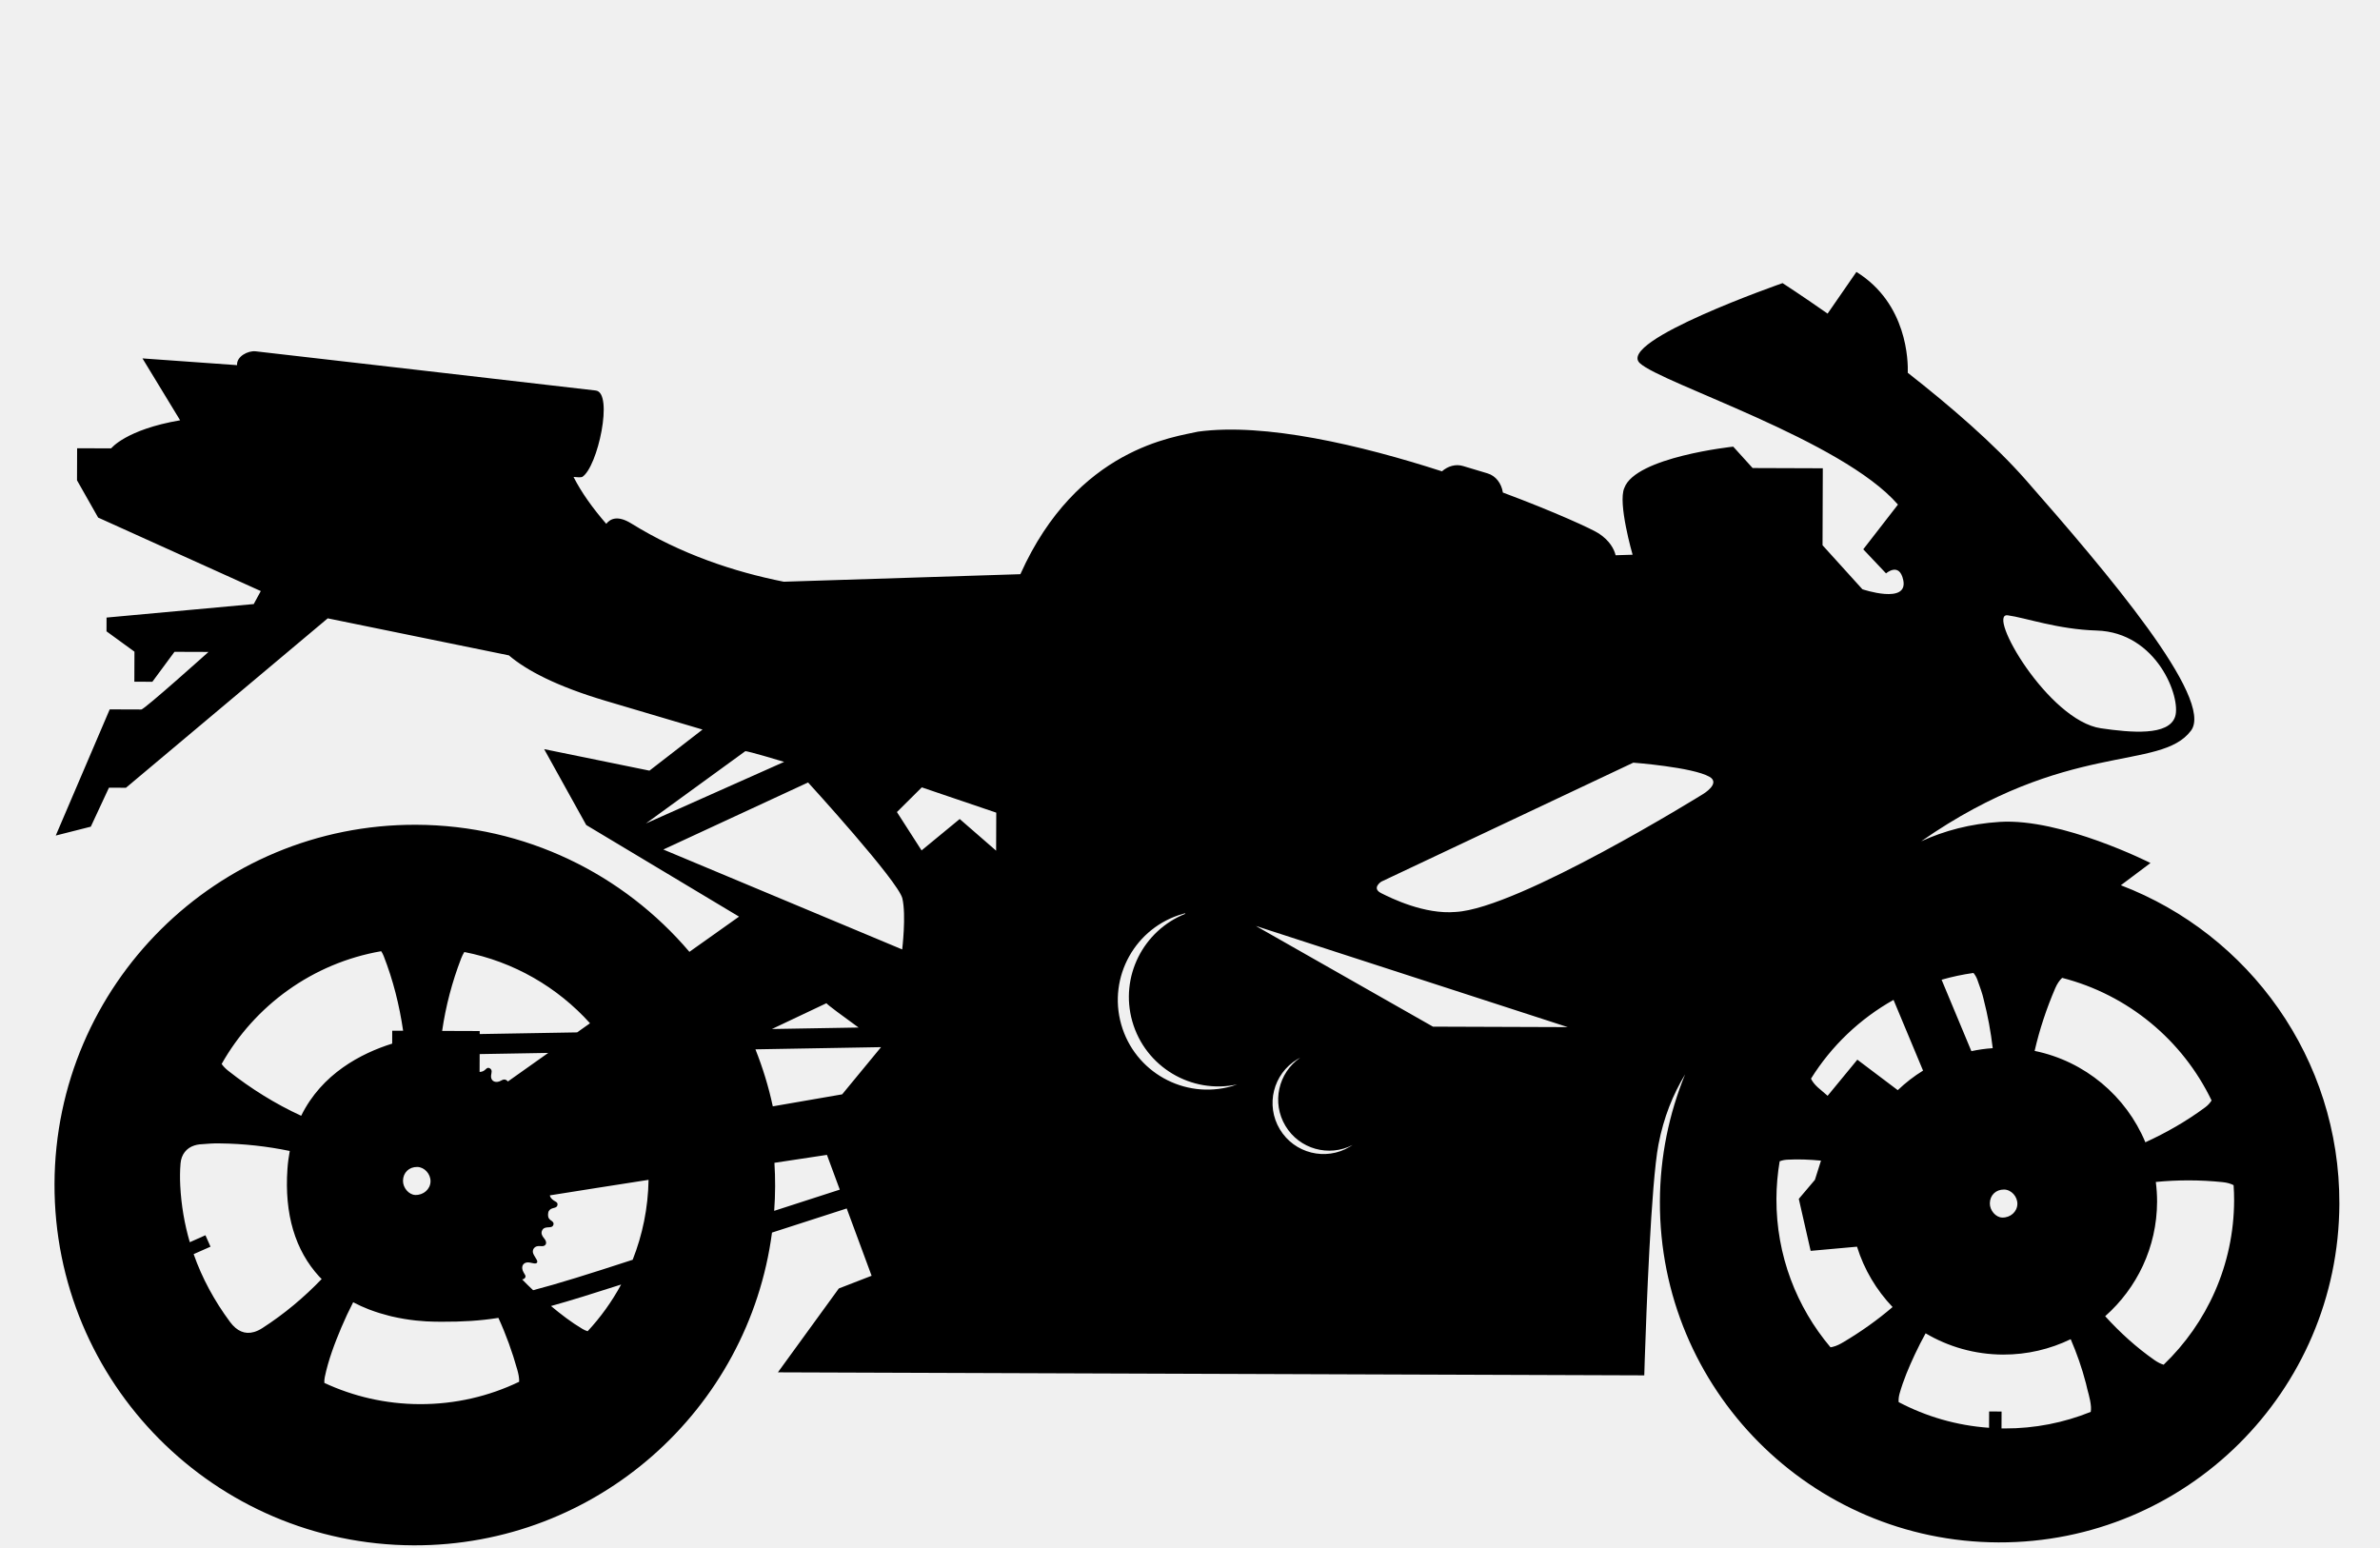
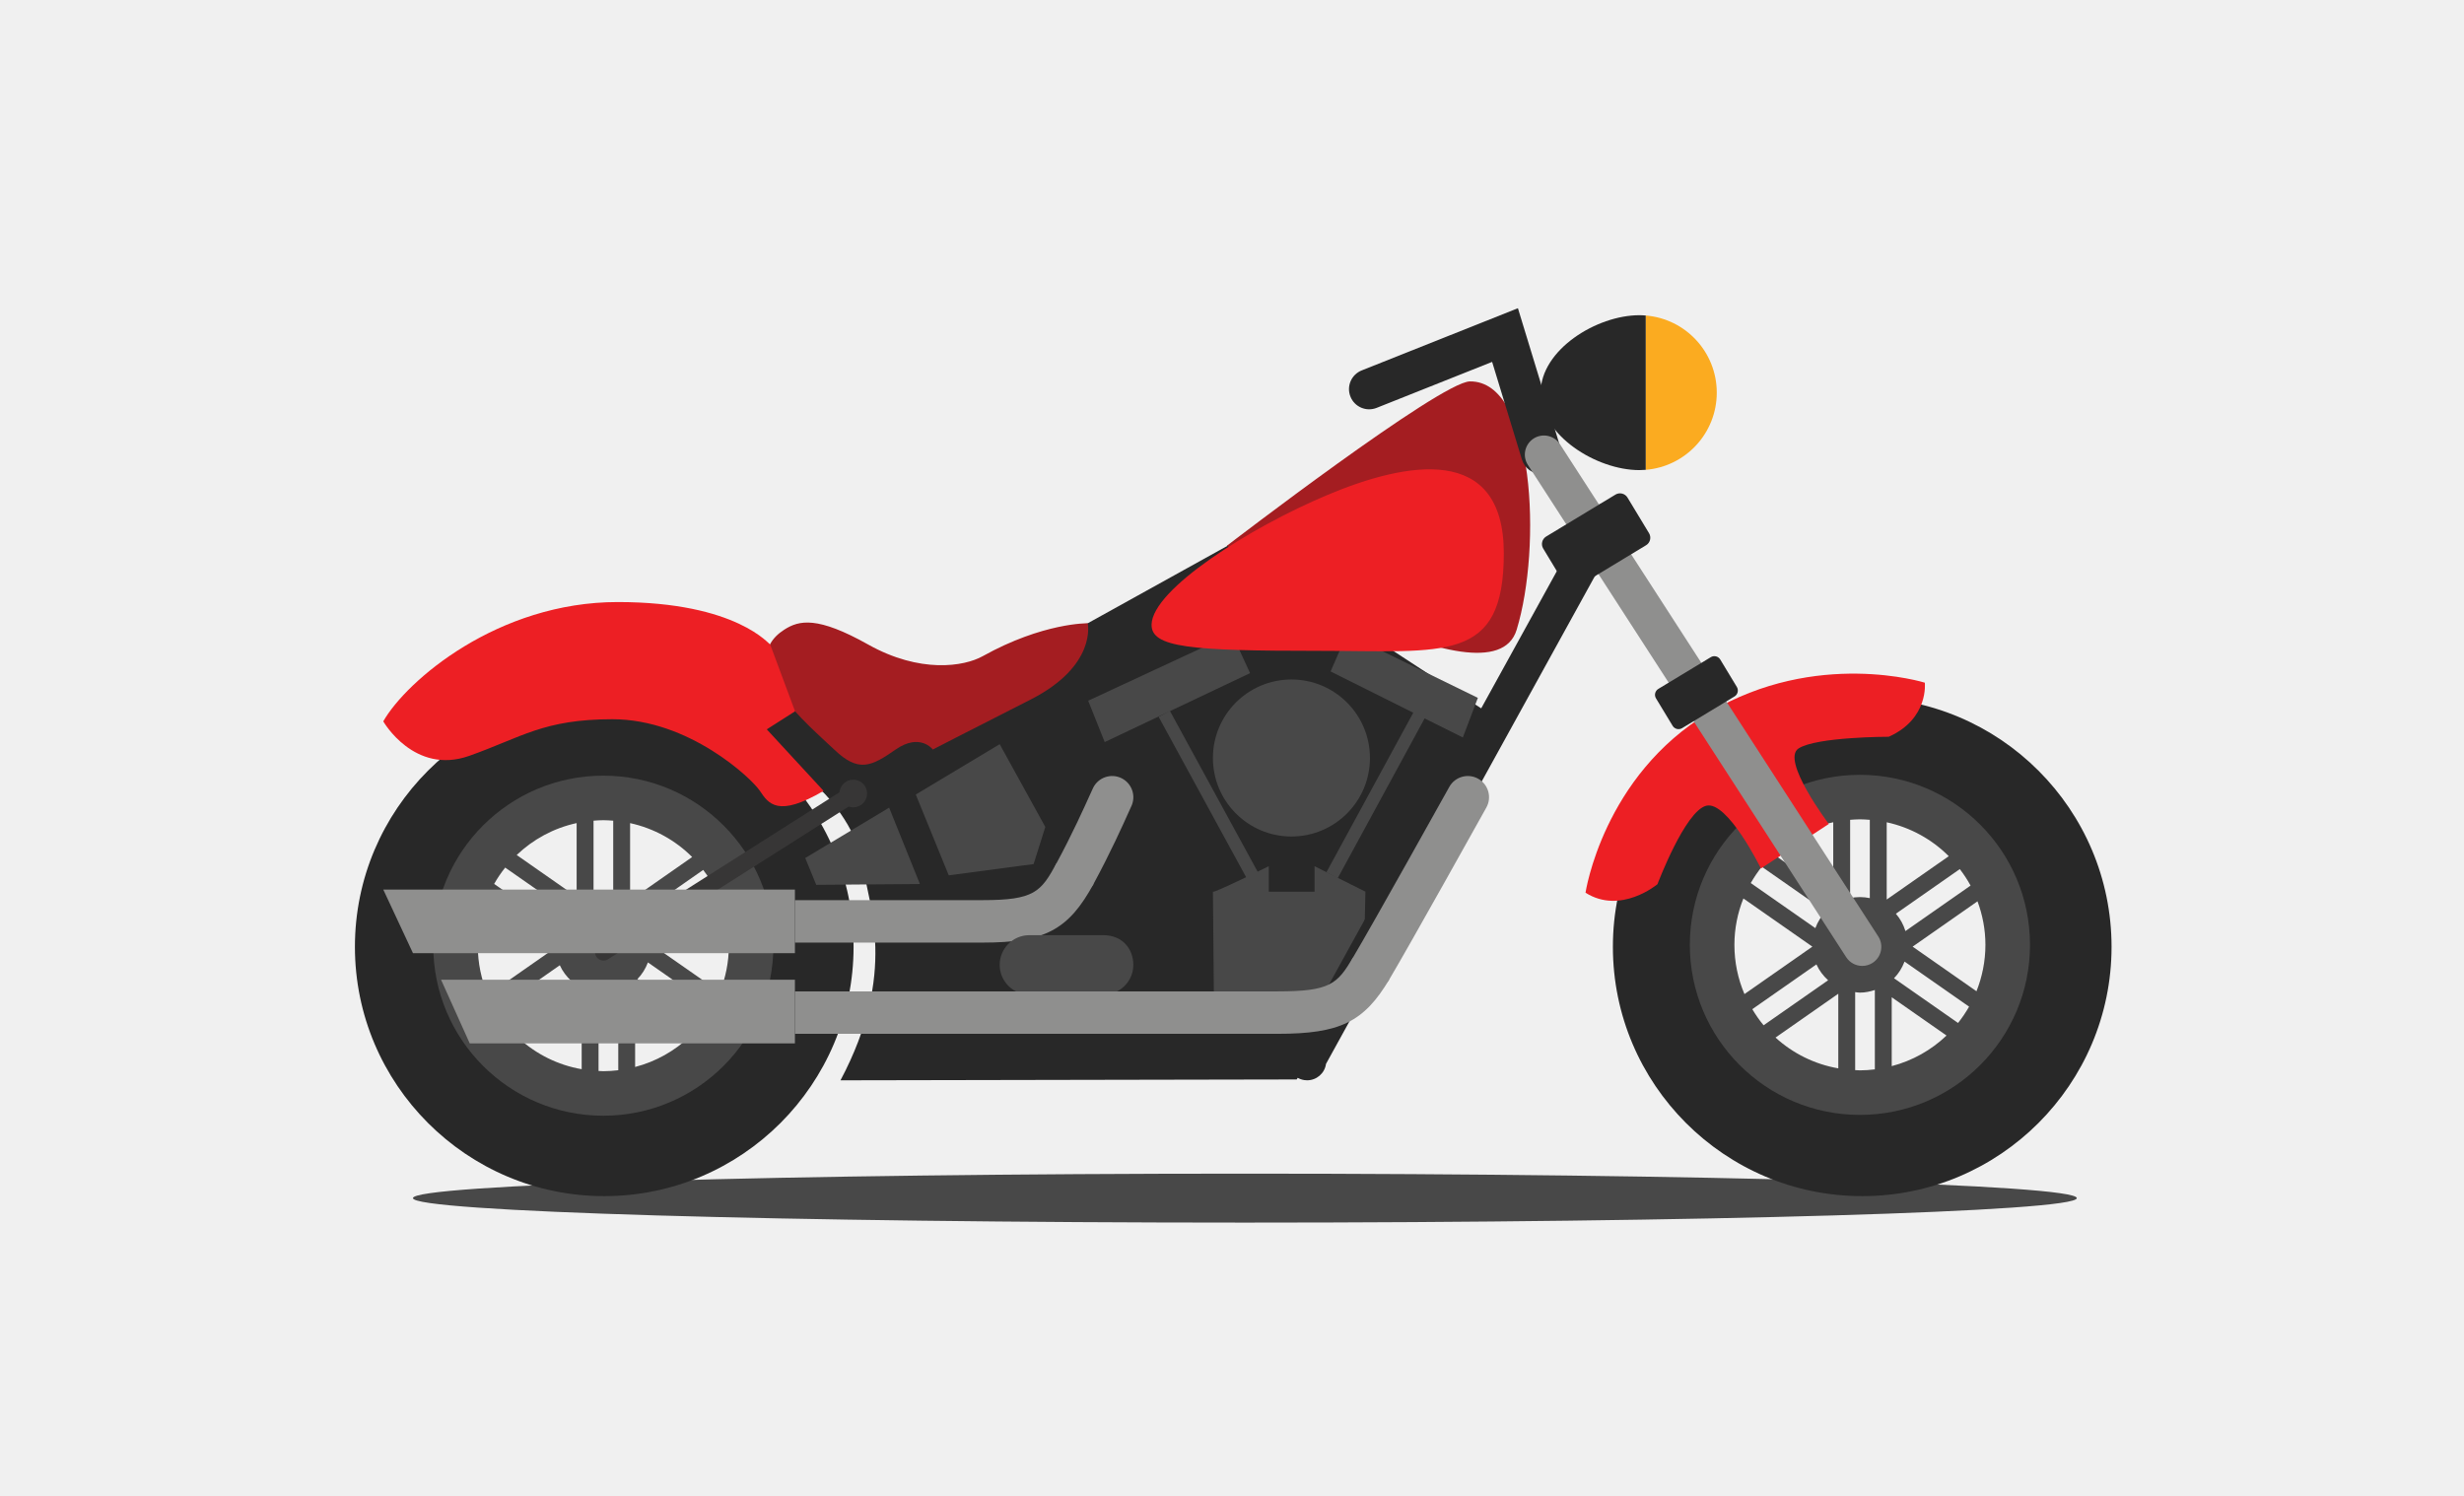
- <svg xmlns="http://www.w3.org/2000/svg" width="300px" height="195px" viewBox="0 0 300 195" version="1.1">
-   <g id="Page-1" stroke="none" stroke-width="1" fill="none" fill-rule="evenodd">
-     <g id="Bike-Bazaar-new-header" transform="translate(-1064, -1261)">
-       <g id="SuperBike" transform="translate(1031, 1229)">
-         <g id="Group-8">
-           <g id="high-end-bike-icon" transform="translate(33, 32)">
-             <rect id="Rectangle" fill="#FFFFFF" opacity="0.01" x="0" y="0" width="300" height="195" rx="4" />
-             <path d="M267.324,111.176 L271.049,108.361 C271.049,108.361 259.825,102.721 252.023,103.245 C248.327,103.492 245.054,104.377 242.131,105.727 C260.51,92.82 272.217,96.852 276.095,91.661 C279.071,87.671 265.415,71.727 255.155,60.12 C251.135,55.574 245.545,50.801 240.24,46.678 C240.281,45.264 240.172,37.95 233.721,33.986 L230.107,39.253 C226.695,36.883 224.419,35.43 224.419,35.43 C224.419,35.43 203.432,42.808 206.464,45.584 C209.251,48.14 231.986,55.183 239.058,63.293 L234.706,68.945 L237.588,71.971 C237.588,71.971 239.255,70.486 239.758,72.797 C240.44,75.923 234.615,73.982 234.615,73.982 L229.571,68.451 L229.571,58.75 L220.723,58.75 L218.27,56.062 C218.27,56.062 205.952,57.406 204.561,61.32 C203.72,63.211 205.634,69.73 205.634,69.73 L203.494,69.803 C203.303,69.033 202.758,67.992 201.4,67.089 C200.568,66.533 195.795,64.36 189.255,61.949 C189.076,60.802 188.364,59.852 187.317,59.541 L184.218,58.623 C183.294,58.35 182.318,58.638 181.565,59.302 C171.305,56.027 159.222,53.236 150.812,54.406 C147.968,55.083 135.57,56.476 128.472,72.453 L98.653,73.506 C92.343,72.274 85.641,70.059 79.41,66.234 C77.722,65.198 76.784,65.61 76.249,66.286 C74.534,64.322 73.099,62.337 72.105,60.39 C72.614,60.449 72.987,60.452 73.193,60.393 C75.16,59.164 77.137,49.736 74.866,49.489 C72.599,49.237 33.618,44.864 31.974,44.696 C31.004,44.596 29.554,45.361 29.645,46.449 L17.718,45.64 L22.49,53.424 C15.65,54.618 13.81,56.994 13.81,56.994 L9.519,56.994 L9.519,61.034 L12.198,65.722 L32.733,74.914 L31.851,76.555 L13.304,78.323 L13.304,80.058 L16.836,82.61 L16.836,86.395 L19.106,86.395 L21.882,82.61 L26.169,82.61 C26.169,82.61 18.109,89.894 17.729,89.894 C17.18,89.894 13.742,89.894 13.742,89.894 L6.996,105.821 L11.41,104.686 L13.68,99.766 L15.824,99.766 L41.184,78.323 L64.033,82.91 C66.265,84.795 70.044,86.783 76.301,88.615 C88.476,92.176 88.476,92.176 88.476,92.176 L81.803,97.378 L68.52,94.714 L73.858,104.259 L93.16,115.739 L86.92,120.2 C78.592,110.47 66.221,104.303 52.409,104.303 C27.325,104.303 6.993,124.635 6.993,149.722 C6.996,174.797 27.331,195.128 52.412,195.128 C75.513,195.128 94.586,177.876 97.454,155.55 C100.324,154.609 103.447,153.586 106.861,152.477 L110.028,160.949 L105.902,162.564 L98.259,173.162 L207.466,173.162 C207.466,173.162 207.466,173.082 207.472,172.944 L207.522,171.112 C207.693,165.322 208.24,148.913 209.154,144.055 C209.804,140.603 210.966,137.744 212.48,135.204 C210.478,140.156 209.36,145.564 209.36,151.239 C209.36,174.891 228.536,194.061 252.182,194.061 C275.837,194.061 295.007,174.888 295.007,151.239 C295.007,132.922 283.5,117.295 267.324,111.176 Z M252.944,77.202 C255.14,77.482 259.234,78.952 264.153,79.081 C271.77,79.275 274.843,87.497 274.096,89.882 C273.317,92.37 268.5,91.932 264.742,91.4 C258.11,90.465 250.206,76.858 252.944,77.202 Z M58.149,121.136 C58.266,120.83 58.399,120.562 58.546,120.321 C64.789,121.515 70.317,124.72 74.422,129.246 L72.802,130.402 L60.522,130.654 L60.522,130.275 L55.787,130.275 C56.226,127.161 57.014,124.117 58.149,121.136 Z M61.816,134.971 C61.475,134.766 61.304,135.139 61.075,135.271 C60.887,135.386 60.701,135.427 60.525,135.427 L60.525,133.18 L69.17,133.001 L64.092,136.624 C64.071,136.595 64.054,136.571 64.027,136.545 C63.851,136.371 63.642,136.327 63.416,136.424 C63.274,136.483 63.148,136.574 63.001,136.624 C62.372,136.824 61.901,136.48 61.975,135.854 C62.01,135.539 62.175,135.189 61.816,134.971 Z M52.706,147.434 C53.605,147.44 54.402,148.301 54.388,149.248 C54.376,150.225 53.514,150.995 52.47,150.966 C51.668,150.942 50.909,150.075 50.918,149.175 C50.927,148.157 51.676,147.422 52.706,147.434 Z M33.247,167.818 C32.892,168.048 32.545,168.21 32.209,168.307 C31.065,168.645 30.048,168.215 29.18,167.054 C27.181,164.378 25.634,161.54 24.561,158.52 L26.684,157.573 L26.04,156.135 L24.072,157.02 C23.396,154.747 22.979,152.374 22.843,149.904 C22.793,148.957 22.793,148.025 22.87,147.096 C22.958,145.964 23.614,145.137 24.608,144.823 C24.811,144.761 25.022,144.708 25.249,144.684 C26.207,144.605 27.166,144.523 27.801,144.552 C30.88,144.576 33.8,144.902 36.632,145.475 C36.503,146.199 36.397,146.952 36.347,147.749 C35.973,153.43 37.344,157.994 40.414,161.308 C40.511,161.405 40.614,161.496 40.711,161.602 C38.485,163.931 36.017,166.022 33.247,167.818 Z M38.055,141.035 C34.782,139.541 31.715,137.647 28.833,135.389 C28.492,135.118 28.219,134.836 28.007,134.539 C32.142,127.152 39.44,121.783 48.068,120.256 C48.186,120.436 48.292,120.63 48.38,120.85 C49.586,123.894 50.385,127.043 50.868,130.272 L49.494,130.272 L49.494,131.898 C45.583,133.139 40.64,135.724 38.055,141.035 Z M53.12,177.329 C48.824,177.329 44.754,176.382 41.093,174.694 C41.084,174.458 41.093,174.217 41.146,173.964 C41.587,171.8 42.363,169.736 43.21,167.704 C43.663,166.619 44.16,165.557 44.689,164.516 C45.336,164.854 45.983,165.142 46.636,165.395 C46.698,165.419 46.763,165.442 46.824,165.463 C47.624,165.763 48.418,166.004 49.183,166.192 C49.297,166.228 49.412,166.251 49.527,166.278 C51.762,166.795 53.75,166.916 54.958,166.927 C55.264,166.933 55.561,166.933 55.855,166.933 C58.469,166.933 60.648,166.801 63.004,166.422 C63.977,168.524 64.768,170.7 65.406,172.941 C65.547,173.441 65.662,173.941 65.65,174.464 C61.863,176.302 57.611,177.329 53.12,177.329 Z M74.258,168.065 C74.04,167.998 73.825,167.91 73.614,167.783 C72.196,166.951 70.894,165.951 69.629,164.904 C72.049,164.222 74.896,163.325 78.46,162.164 C77.307,164.31 75.896,166.295 74.258,168.065 Z M79.904,159.038 C74.355,160.87 70.476,162.099 67.368,162.919 C66.894,162.472 66.427,162.022 65.974,161.558 C66.1,161.552 66.218,161.511 66.321,161.39 C66.533,161.131 66.277,160.92 66.171,160.696 C66.136,160.623 66.092,160.546 66.059,160.467 C65.806,159.823 66.2,159.323 66.888,159.426 C67.091,159.455 67.288,159.517 67.491,159.541 C67.847,159.582 67.974,159.402 67.809,159.082 C67.679,158.823 67.491,158.594 67.377,158.329 C67.182,157.876 67.462,157.414 67.953,157.359 C68.106,157.341 68.259,157.353 68.412,157.364 C68.894,157.388 69.12,157.05 68.9,156.618 C68.838,156.497 68.741,156.394 68.659,156.285 C68.453,156.015 68.318,155.729 68.473,155.388 C68.623,155.062 68.917,154.997 69.241,154.985 C69.497,154.974 69.791,154.968 69.891,154.68 C70,154.371 69.735,154.215 69.532,154.071 C69.194,153.83 69.188,153.497 69.238,153.153 C69.288,152.833 69.52,152.654 69.817,152.574 C70.064,152.506 70.344,152.477 70.4,152.165 C70.461,151.827 70.158,151.751 69.956,151.618 C69.635,151.407 69.464,151.183 69.435,150.957 C73.431,150.301 77.71,149.619 81.871,148.957 C81.824,152.518 81.127,155.906 79.904,159.038 Z M93.872,94.887 C94.125,94.823 98.777,96.214 98.777,96.214 L81.38,104.036 L93.872,94.887 Z M97.721,152.809 C97.789,151.78 97.827,150.748 97.827,149.713 C97.827,148.713 97.792,147.731 97.73,146.755 C101.762,146.122 104.344,145.731 104.344,145.731 L105.979,150.107 C103.011,151.071 100.268,151.971 97.721,152.809 Z M106.237,138.094 L97.498,139.638 C96.96,137.156 96.21,134.763 95.286,132.46 L111.119,132.128 L106.237,138.094 Z M97.357,129.89 L104.217,126.614 C104.252,126.752 106.361,128.29 108.275,129.666 L97.357,129.89 Z M113.739,119.803 L83.588,107.314 L101.803,98.798 C101.803,98.798 113.236,111.226 113.739,113.372 C114.248,115.516 113.739,119.803 113.739,119.803 Z M125.537,107.314 L120.932,103.339 L116.139,107.314 L113.016,102.489 L116.139,99.366 L125.537,102.521 L125.537,107.314 L125.537,107.314 Z M155.34,136.9 C149.347,138.618 143.096,135.148 141.378,129.152 C139.661,123.156 143.131,116.904 149.124,115.19 C149.209,115.166 149.291,115.148 149.377,115.125 C149.386,115.148 149.397,115.169 149.406,115.19 C144.11,117.322 141.166,123.144 142.772,128.755 C144.422,134.51 150.259,137.938 156.031,136.668 C155.805,136.756 155.576,136.833 155.34,136.9 Z M170.25,144.476 C167.215,146.319 163.257,145.343 161.419,142.305 C159.581,139.268 160.551,135.315 163.592,133.478 C163.712,133.404 163.83,133.339 163.954,133.278 C161.189,135.195 160.36,138.959 162.127,141.876 C163.895,144.799 167.609,145.811 170.597,144.255 C170.482,144.334 170.37,144.408 170.25,144.476 Z M180.677,129.302 L158.305,116.686 L197.668,129.302 L180.677,129.302 Z M214.589,99.886 C214.589,99.886 191.416,114.387 183.494,114.834 C179.568,115.193 175.355,113.128 174.096,112.499 C172.831,111.873 174.096,111.049 174.096,111.049 L205.814,95.94 C205.814,95.94 213.26,96.475 215.409,97.678 C216.906,98.516 214.589,99.886 214.589,99.886 Z M259.096,124.188 C259.331,123.635 259.622,123.2 259.963,122.876 C268.294,124.979 275.181,130.693 278.854,138.262 C278.66,138.577 278.398,138.877 278.048,139.135 C275.696,140.888 273.175,142.341 270.526,143.564 C268.079,137.741 262.865,133.369 256.528,132.095 C257.134,129.402 257.999,126.77 259.096,124.188 Z M252.738,149.583 C253.641,149.589 254.432,150.451 254.42,151.398 C254.405,152.374 253.547,153.145 252.506,153.115 C251.7,153.092 250.941,152.218 250.95,151.324 C250.956,150.301 251.709,149.572 252.738,149.583 Z M248.783,122.297 C248.986,122.535 249.156,122.824 249.277,123.15 C249.609,124.047 249.93,124.947 250.065,125.561 C250.615,127.658 250.997,129.719 251.244,131.769 C250.327,131.831 249.433,131.963 248.556,132.154 L244.769,123.165 C246.071,122.785 247.409,122.494 248.783,122.297 Z M232.603,168.857 C232.153,169.127 231.695,169.374 231.18,169.495 C231.095,169.518 231.009,169.53 230.927,169.542 C226.64,164.504 224.046,157.979 224.046,150.848 C224.046,149.239 224.184,147.66 224.437,146.122 C224.716,146.008 225.025,145.94 225.366,145.916 C226.798,145.831 228.227,145.887 229.648,146.019 L228.889,148.443 L226.866,150.848 L228.383,157.397 L234.226,156.85 C235.129,159.729 236.694,162.317 238.734,164.443 C236.826,166.089 234.773,167.554 232.603,168.857 Z M234.185,133.278 L230.454,137.844 C230.033,137.5 229.618,137.145 229.204,136.777 C228.816,136.427 228.53,136.065 228.351,135.692 C230.906,131.557 234.482,128.123 238.72,125.726 L242.472,134.627 C241.325,135.339 240.261,136.171 239.293,137.103 L234.185,133.278 Z M263.759,177.57 C260.401,178.937 256.737,179.696 252.891,179.696 C252.767,179.696 252.644,179.69 252.52,179.69 L252.52,177.564 L250.95,177.564 L250.95,179.619 C246.854,179.349 242.993,178.223 239.54,176.42 C239.517,176.082 239.552,175.738 239.646,175.379 C240.12,173.667 240.811,172.03 241.555,170.421 C241.978,169.506 242.434,168.612 242.91,167.739 C245.78,169.421 249.118,170.386 252.685,170.386 C255.74,170.386 258.628,169.674 261.201,168.415 C261.977,170.195 262.633,172.044 263.145,173.991 C263.327,174.888 263.704,175.87 263.786,176.926 C263.806,177.152 263.789,177.364 263.759,177.57 Z M272.928,171.591 C272.567,171.488 272.19,171.297 271.796,171.03 C269.482,169.427 267.415,167.56 265.536,165.504 C269.517,161.961 272.029,156.803 272.029,151.054 C272.029,150.21 271.967,149.378 271.861,148.56 C274.649,148.278 277.457,148.272 280.292,148.554 C280.839,148.607 281.289,148.737 281.665,148.928 C281.712,149.566 281.739,150.204 281.739,150.845 C281.742,158.997 278.357,166.348 272.928,171.591 Z" id="Shape" fill="#000000" fill-rule="nonzero" transform="translate(151, 114.5573) rotate(0.2) translate(-151, -114.5573) " />
+ <svg xmlns="http://www.w3.org/2000/svg" version="1.1" x="0px" y="0px" width="280px" height="170px" viewBox="0 0 280 170" enable-background="new 0 0 280 170" xml:space="preserve">
+   <g id="Layer_1">
+     <g>
+       <ellipse opacity="0.7" cx="141.463" cy="136.163" rx="94.539" ry="2.782" />
+       <g>
+         <g>
+           <g>
+             <path fill="#282828" d="M89.921,77.418l-6.14,5.278l9.791,7.362c0,0,3.824,3.798,4.479,8.297       c0.652,4.497,3.974,12.143-2.541,24.42l51.842-0.098l21.517-35.974l2.102-4.466l-31.181-20.375l-16.183,8.97l-15.914,5.723       L89.921,77.418z" />
          </g>
+           <g>
+             <g>
+               <path fill="#282828" d="M211.615,135.936c-15.621,0-28.332-12.71-28.332-28.332c0-15.621,12.711-28.331,28.332-28.331        c15.624,0,28.334,12.71,28.334,28.331C239.949,123.226,227.239,135.936,211.615,135.936z M211.615,91.086        c-9.107,0-16.515,7.411-16.515,16.518c0,9.108,7.407,16.516,16.515,16.516c9.109,0,16.517-7.407,16.517-16.516        C228.132,98.497,220.725,91.086,211.615,91.086z" />
+             </g>
+           </g>
+           <g>
+             <g>
+               <path fill="#282828" d="M68.666,135.936c-15.625,0-28.334-12.71-28.334-28.332c0-15.621,12.709-28.331,28.334-28.331        c15.621,0,28.331,12.71,28.331,28.331C96.997,123.226,84.287,135.936,68.666,135.936z M68.666,91.086        c-9.109,0-16.52,7.411-16.52,16.518c0,9.108,7.41,16.516,16.52,16.516c9.107,0,16.515-7.407,16.515-16.516        C85.181,98.497,77.773,91.086,68.666,91.086z" />
+             </g>
+           </g>
+           <path fill="#484848" d="M68.559,88.151c-10.673,0-19.324,8.65-19.324,19.322c0,10.674,8.651,19.325,19.324,19.325      c10.671,0,19.326-8.651,19.326-19.325C87.885,96.802,79.229,88.151,68.559,88.151z M82.823,107.474      c0,1.864-0.368,3.644-1.02,5.272l-7.26-5.064l7.376-5.151C82.492,104.072,82.823,105.733,82.823,107.474z M66.1,121.511      c-2.722-0.472-5.17-1.716-7.129-3.5l7.129-4.979V121.511z M57.618,116.619c-0.48-0.574-0.903-1.189-1.289-1.832l7.286-5.09      c0.314,0.694,0.772,1.3,1.33,1.802L57.618,116.619z M54.296,107.474c0-1.863,0.368-3.637,1.02-5.269l7.834,5.472v0.006      l-7.713,5.387C54.702,111.353,54.296,109.461,54.296,107.474z M68.559,93.213c0.38,0,0.752,0.028,1.125,0.056v8.899      c-0.363-0.077-0.738-0.12-1.125-0.12c-0.381,0-0.754,0.041-1.112,0.115v-8.895C67.812,93.241,68.184,93.213,68.559,93.213z       M73.731,105.91c-0.225-0.738-0.593-1.404-1.086-1.971l7.264-5.074c0.451,0.595,0.868,1.215,1.223,1.874L73.731,105.91z       M65.527,101.926l-6.811-4.757c1.859-1.777,4.202-3.062,6.811-3.627V101.926z M64.688,103.681      c-0.523,0.531-0.928,1.179-1.196,1.894l-7.339-5.122c0.372-0.653,0.789-1.272,1.255-1.855L64.688,103.681z M78.402,117.782      c-1.722,1.646-3.852,2.855-6.229,3.477v-7.825L78.402,117.782z M72.432,111.272c0.524-0.534,0.927-1.185,1.196-1.897      l7.335,5.125c-0.369,0.652-0.789,1.272-1.251,1.856L72.432,111.272z M78.654,97.399l-7.052,4.927v-8.781      C74.324,94.14,76.755,95.498,78.654,97.399z M68.016,121.713v-8.864c0.183,0.02,0.358,0.056,0.543,0.056      c0.597,0,1.162-0.12,1.7-0.296v9.02c-0.563,0.066-1.124,0.109-1.7,0.109C68.378,121.737,68.201,121.718,68.016,121.713z" />
+           <path fill="#484848" d="M211.356,88.056c-10.674,0-19.329,8.649-19.329,19.324c0,10.671,8.655,19.325,19.329,19.325      c10.671,0,19.325-8.654,19.325-19.325C230.682,96.705,222.027,88.056,211.356,88.056z M225.616,107.38      c0,1.861-0.368,3.639-1.016,5.272l-7.256-5.069l7.372-5.151C225.289,103.976,225.616,105.637,225.616,107.38z M208.896,121.415      c-2.722-0.473-5.176-1.715-7.133-3.499l7.133-4.981V121.415z M200.41,116.52c-0.475-0.569-0.903-1.188-1.286-1.83l7.288-5.09      c0.313,0.692,0.771,1.301,1.329,1.804L200.41,116.52z M197.092,107.38c0-1.866,0.369-3.641,1.021-5.273l7.834,5.473      c0,0,0,0.004,0,0.005l-7.713,5.39C197.499,111.254,197.092,109.364,197.092,107.38z M211.356,93.114      c0.379,0,0.75,0.028,1.123,0.057v8.898c-0.366-0.077-0.738-0.118-1.123-0.118c-0.382,0-0.754,0.04-1.113,0.115v-8.896      C210.607,93.143,210.979,93.114,211.356,93.114z M216.527,105.813c-0.223-0.736-0.596-1.404-1.084-1.971l7.262-5.073      c0.451,0.593,0.867,1.214,1.223,1.875L216.527,105.813z M208.324,101.83l-6.811-4.757c1.862-1.78,4.199-3.063,6.811-3.628      V101.83z M207.48,103.583c-0.524,0.534-0.924,1.179-1.191,1.896l-7.34-5.124c0.372-0.653,0.793-1.271,1.254-1.854      L207.48,103.583z M221.195,117.685c-1.719,1.645-3.851,2.855-6.226,3.477v-7.825L221.195,117.685z M215.229,111.175      c0.524-0.533,0.924-1.183,1.196-1.895l7.335,5.123c-0.373,0.651-0.79,1.271-1.254,1.854L215.229,111.175z M221.451,97.303      l-7.053,4.926V93.45C217.119,94.041,219.552,95.402,221.451,97.303z M210.814,121.614v-8.862      c0.18,0.019,0.356,0.056,0.542,0.056c0.596,0,1.16-0.121,1.695-0.298v9.021c-0.559,0.067-1.12,0.112-1.695,0.112      C211.174,121.644,210.994,121.621,210.814,121.614z" />
+           <g>
+             <path fill="#ED1F24" d="M180.172,101.456c0,0,1.991-13.313,14.086-20.497c12.175-7.234,24.472-3.374,24.472-3.374       s0.481,4.097-4.101,6.146c0,0-8.196,0-10.247,1.327c-2.051,1.326,3.439,8.581,3.439,8.581l-7.715,5.063       c0,0-3.8-7.736-6.212-7.133c-2.411,0.602-5.547,8.92-5.547,8.92S184.173,103.988,180.172,101.456z" />
+           </g>
+           <g>
+             <path fill="none" stroke="#8F8F8E" stroke-width="18" stroke-linecap="round" stroke-miterlimit="10" d="M148.536,120.602" />
+           </g>
+           <g>
+             <path fill="none" stroke="#8F8F8E" stroke-width="18" stroke-linecap="round" stroke-miterlimit="10" d="M175.445,51.663" />
+           </g>
+           <g>
+             <path fill="none" stroke="#8F8F8E" stroke-width="18" stroke-linecap="round" stroke-miterlimit="10" d="M150.263,120.8" />
+           </g>
+           <g>
+             <path fill="none" stroke="#8F8F8E" stroke-width="18" stroke-linecap="round" stroke-miterlimit="10" d="M173.724,51.468" />
+           </g>
+           <g>
+             <path fill="#A41D21" d="M139.417,62.025c0,0,24.269-18.641,27.618-18.679c7.346-0.088,8.187,18.805,5.313,28.223       C169.475,80.982,139.417,62.025,139.417,62.025z" />
+           </g>
+           <g>
+             <circle fill="#484848" cx="146.754" cy="86.144" r="8.922" />
+           </g>
+           <g>
+             <path fill="#373636" d="M68.579,109.172c-0.333,0-0.665-0.178-0.838-0.494c-0.264-0.463-0.098-1.05,0.364-1.313l28.02-17.786       c0.467-0.261,1.055-0.095,1.313,0.367c0.263,0.465,0.101,1.054-0.365,1.313l-28.021,17.787       C68.904,109.13,68.742,109.172,68.579,109.172z" />
+           </g>
+           <g>
+             <path fill="#A41D21" d="M123.606,70.833c0,0,1.085,4.822-6.512,8.681c-7.594,3.858-11.091,5.666-11.091,5.666       s-1.447-1.928-4.22,0c-2.774,1.93-4.222,2.654-6.991,0c-2.773-2.652-11.563-9.833-5.668-13.622       c1.688-1.085,3.772-1.54,9.523,1.686c5.895,3.31,10.887,2.516,13.023,1.329C118.542,70.747,123.606,70.833,123.606,70.833z" />
+           </g>
+           <g>
+             <path fill="#ED1F24" d="M87.51,73.219c-0.066,0.132-3.69-4.798-17.313-4.798s-23.99,8.911-26.644,13.559       c0,0,3.504,6.138,9.766,3.922c5.953-2.104,8.439-4.164,16.275-4.164c8.678,0,15.792,6.697,16.758,8.143       c0.965,1.446,2.033,3.07,7.236,0l-6.454-6.993l3.214-2.05L87.51,73.219z" />
+           </g>
+           <g>
+             <g>
+               <polygon fill="#8F8F8E" points="90.331,108.327 46.93,108.327 43.553,101.096 90.331,101.096       " />
+             </g>
+           </g>
+           <g>
+             <path fill="#8F8F8E" d="M111.672,107.123H90.331v-4.825h21.341c5.85,0,6.611-0.932,8.367-4.162l4.239,2.3       C121.428,105.685,118.72,107.123,111.672,107.123z" />
+           </g>
+           <g>
+             <path fill="#8F8F8E" d="M122.155,101.696c-0.386,0-0.781-0.093-1.146-0.293c-1.173-0.633-1.606-2.099-0.97-3.268       c1.79-3.297,3.219-6.481,3.832-7.838c0.193-0.438,0.282-0.634,0.352-0.771c0.597-1.192,2.043-1.675,3.235-1.08       c1.189,0.596,1.672,2.043,1.079,3.233c-0.045,0.094-0.135,0.298-0.27,0.593c-0.63,1.409-2.112,4.705-3.989,8.162       C123.841,101.241,123.014,101.696,122.155,101.696z" />
+           </g>
+           <g>
+             <g>
+               <polygon fill="#8F8F8E" points="90.331,118.575 53.379,118.575 50.119,111.342 90.331,111.342       " />
+             </g>
+           </g>
+           <g>
+             <path fill="#484848" d="M137.963,115.683c0,0-0.131-14.587-0.131-14.349c0,0.242,6.344-2.893,6.344-2.893v2.893h5.205v-2.893       l5.778,2.893l-0.197,8.979l-4.245,5.369H137.963z" />
+           </g>
+           <g>
+             <path fill="#484848" d="M128.787,109.652c0-1.72-1.149-3.373-3.424-3.373h-8.39c-1.863,0-3.372,1.511-3.372,3.373       c0,1.865,1.509,3.378,3.372,3.378v0.283h9.406v-0.425C127.771,112.474,128.787,111.183,128.787,109.652z" />
+           </g>
+           <g>
+             <polygon fill="#484848" points="123.657,79.634 125.536,84.334 142.053,76.5 140.003,72.039      " />
+           </g>
+           <g>
+             <polygon fill="#484848" points="167.938,79.31 166.234,83.813 151.203,76.309 153.067,72.039      " />
+           </g>
+           <g>
+             <rect x="126.86" y="89.575" transform="matrix(0.4789 0.8779 -0.8779 0.4789 150.822 -73.4888)" fill="#484848" width="20.907" height="1.447" />
+           </g>
+           <g>
+             <polygon fill="#484848" points="152.003,99.822 150.728,99.132 160.72,80.775 161.986,81.469      " />
+           </g>
+           <g>
+             <path fill="#282828" d="M175.138,53.858c-0.977,0-1.888-0.636-2.188-1.622l-3.39-11.109l-13.127,5.228       c-1.175,0.467-2.508-0.105-2.973-1.28c-0.473-1.178,0.103-2.508,1.277-2.977l17.754-7.07l4.842,15.87       c0.368,1.209-0.314,2.491-1.523,2.86C175.587,53.824,175.362,53.858,175.138,53.858z" />
+           </g>
+           <g>
+             <circle fill="#373636" cx="96.963" cy="90.179" r="1.572" />
+           </g>
+           <g>
+             <polygon fill="#484848" points="104.067,90.298 113.602,84.575 118.785,93.98 117.456,98.199 107.813,99.478      " />
+           </g>
+           <g>
+             <polygon fill="#484848" points="91.506,97.509 101.039,91.786 104.535,100.466 92.754,100.559      " />
+           </g>
+           <g>
+             <g>
+               <path fill="#282828" d="M186.288,35.823c-4.861,0-11.215,3.939-11.215,8.801c0,4.862,6.354,8.802,11.215,8.802        c0.247,0,0.491-0.013,0.737-0.033V35.857C186.779,35.836,186.535,35.823,186.288,35.823z" />
+             </g>
+             <g>
+               <g>
+                 <path fill="#FBAB20" d="M195.087,44.624c0-4.613-3.545-8.393-8.062-8.766v17.535         C191.542,53.019,195.087,49.238,195.087,44.624z" />
+               </g>
+             </g>
+           </g>
+           <g>
+             <path fill="none" stroke="#010101" stroke-width="19" stroke-linecap="round" stroke-miterlimit="10" d="M165.813,39.849" />
+           </g>
+           <g>
+             <path fill="none" stroke="#010101" stroke-width="19" stroke-linecap="round" stroke-miterlimit="10" d="M150.371,45.997" />
+           </g>
+           <g>
+             <path fill="#282828" d="M148.54,122.773c-0.104,0-0.207-0.01-0.31-0.022c-1.189-0.171-2.013-1.271-1.844-2.456l33.714-61.167       c0.171-1.187,1.271-2.01,2.456-1.841c1.189,0.17,2.013,1.269,1.84,2.456l-33.714,61.167       C150.531,121.993,149.601,122.773,148.54,122.773z" />
+           </g>
+           <g>
+             <path fill="#ED1F24" d="M130.862,70.955c-0.083,2.65,4.458,3.012,18.926,3.012c14.47,0,21.099,1.447,21.099-11.093       c0-12.536-11.142-10.367-20.037-6.628C141.953,59.982,130.982,66.974,130.862,70.955z" />
+           </g>
+           <g>
+             <g>
+               <path fill="#8F8F8E" d="M145.18,117.49H90.331v-4.821h54.849c6.006,0,6.785-0.857,8.557-3.832l4.141,2.469        C154.986,116.16,152.258,117.49,145.18,117.49z" />
+             </g>
+             <g>
+               <path fill="#8F8F8E" d="M155.807,112.485c-0.425,0-0.847-0.114-1.233-0.343c-1.145-0.684-1.519-2.162-0.837-3.306        c2.276-3.821,10.87-19.249,10.956-19.406c0.647-1.162,2.113-1.581,3.279-0.932c1.162,0.647,1.582,2.115,0.931,3.278        c-0.352,0.637-8.715,15.646-11.025,19.528C157.425,112.063,156.627,112.485,155.807,112.485z" />
+             </g>
+           </g>
+           <g>
+             <path fill="#8F8F8E" d="M211.621,109.773c-0.717,0-1.412-0.35-1.826-0.992l-36.169-55.94c-0.651-1.006-0.361-2.35,0.645-3.001       c1.006-0.649,2.35-0.359,3.001,0.647l36.169,55.94c0.648,1.006,0.361,2.35-0.645,2.999       C212.431,109.662,212.021,109.773,211.621,109.773z" />
+           </g>
+           <path fill="#282828" d="M187.056,61.964l-7.876,4.767c-0.464,0.283-1.082,0.132-1.365-0.335l-2.452-4.057      c-0.282-0.467-0.13-1.08,0.334-1.363l7.88-4.767c0.465-0.282,1.082-0.131,1.364,0.335l2.452,4.056      C187.676,61.07,187.523,61.682,187.056,61.964z" />
+           <path fill="#282828" d="M197.109,79.146l-5.967,3.609c-0.369,0.219-0.848,0.1-1.069-0.265l-1.894-3.128      c-0.222-0.367-0.1-0.846,0.266-1.069l5.967-3.609c0.365-0.222,0.844-0.104,1.067,0.262l1.892,3.128      C197.592,78.44,197.475,78.923,197.109,79.146z" />
        </g>
      </g>
    </g>
  </g>
+   <g id="Layer_2">
+ </g>
</svg>
